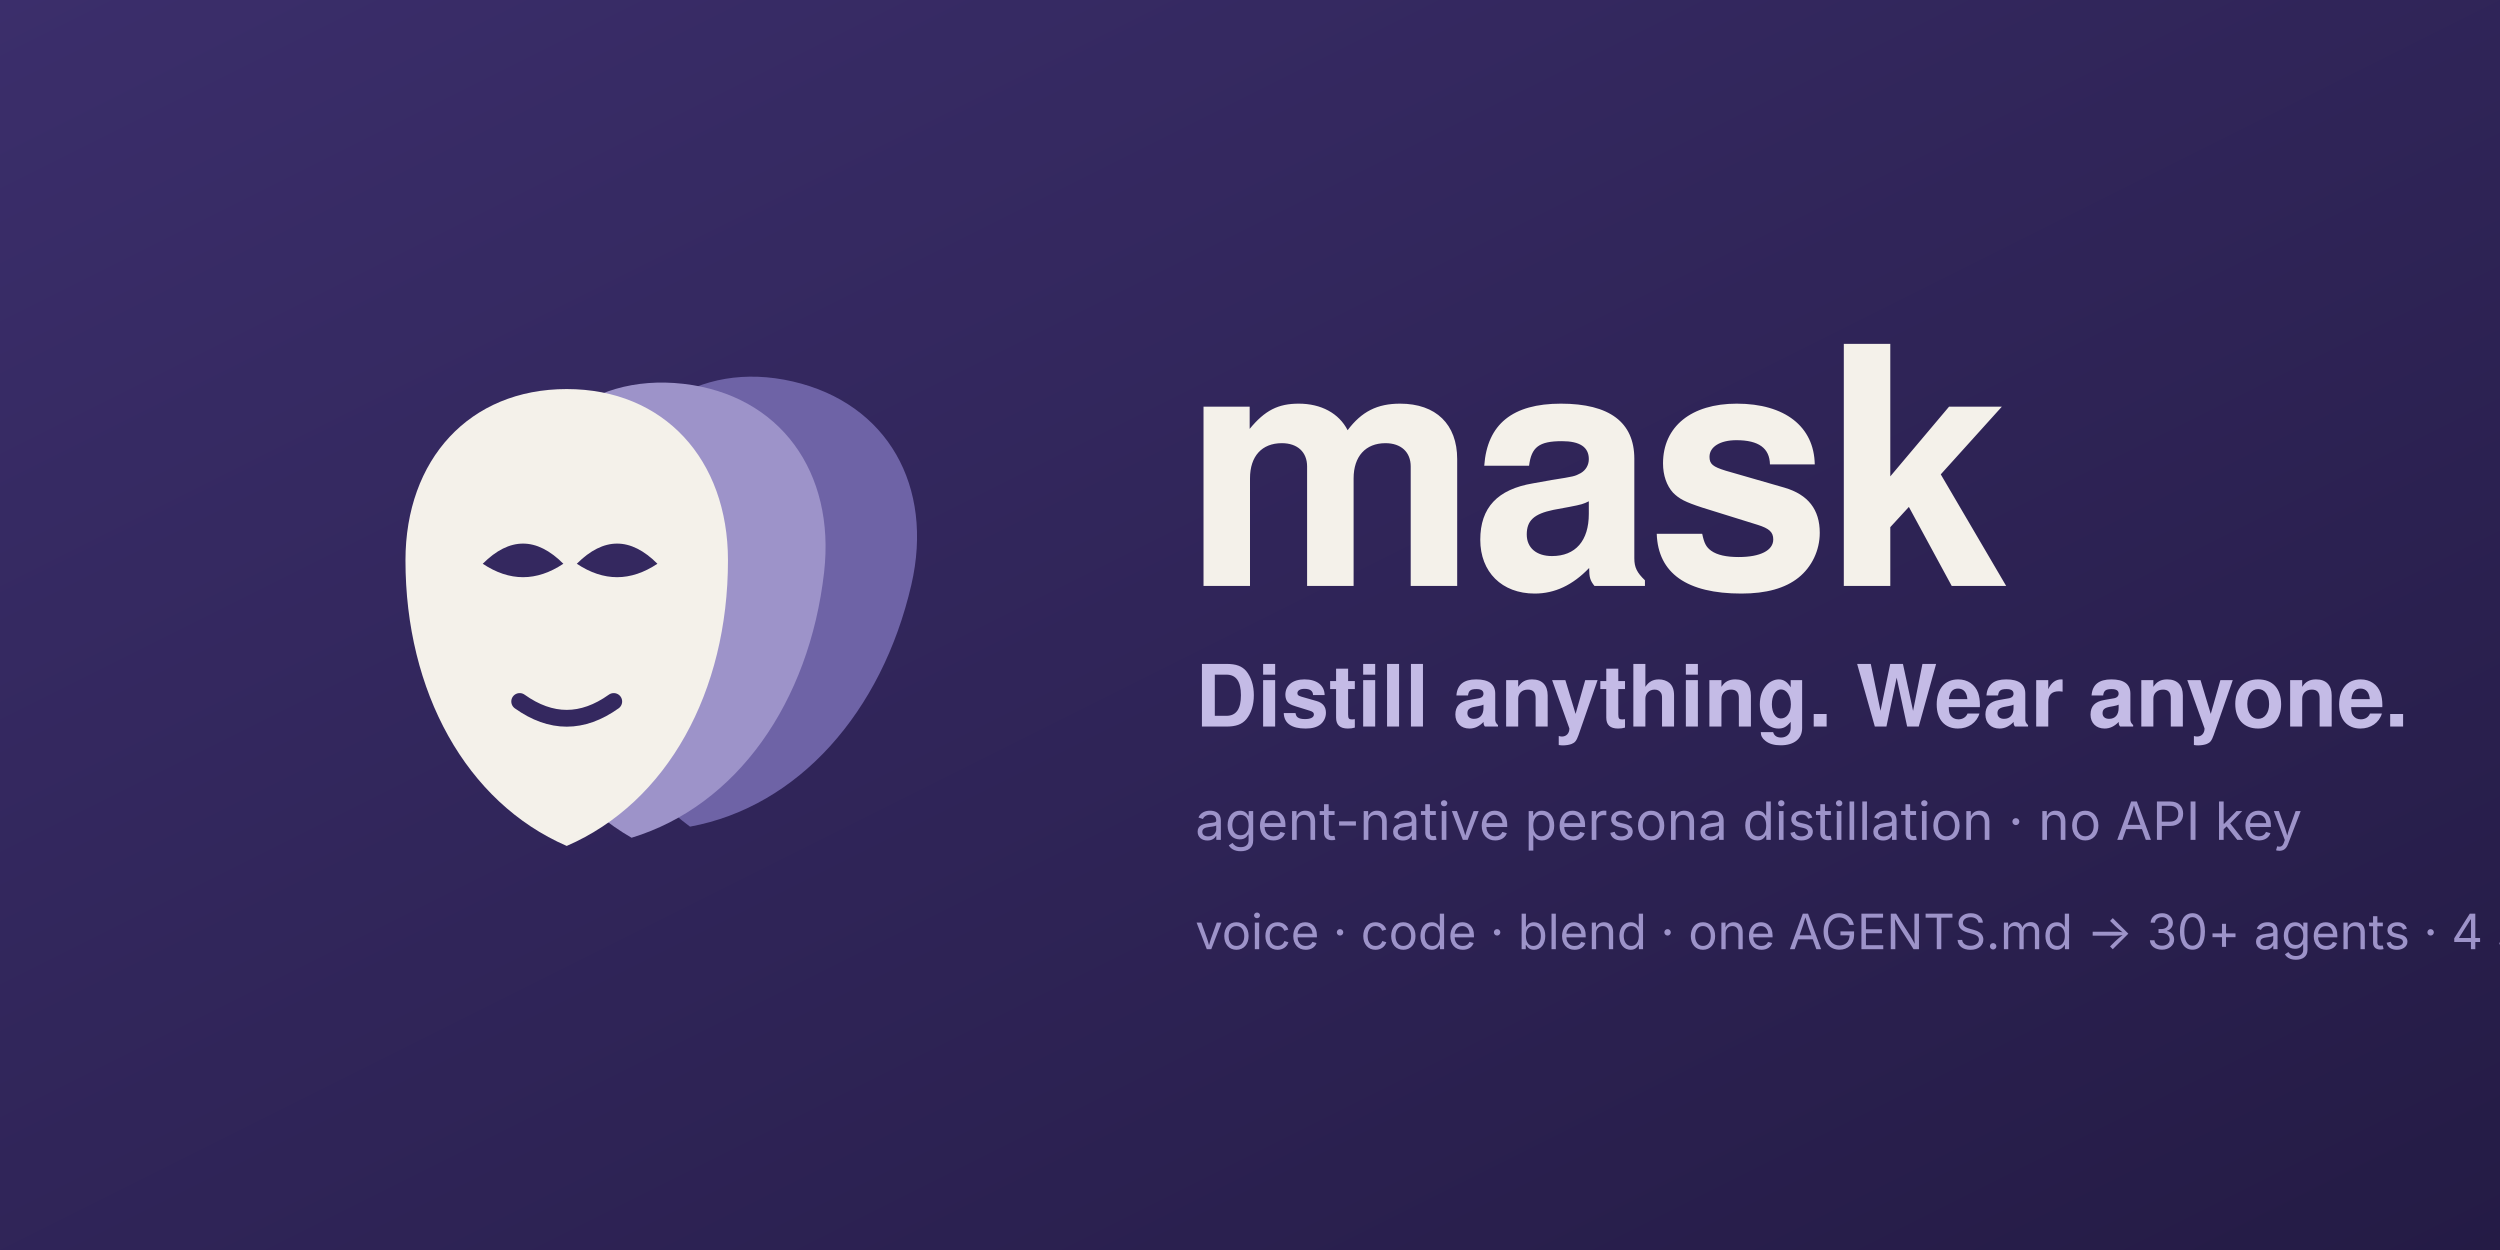
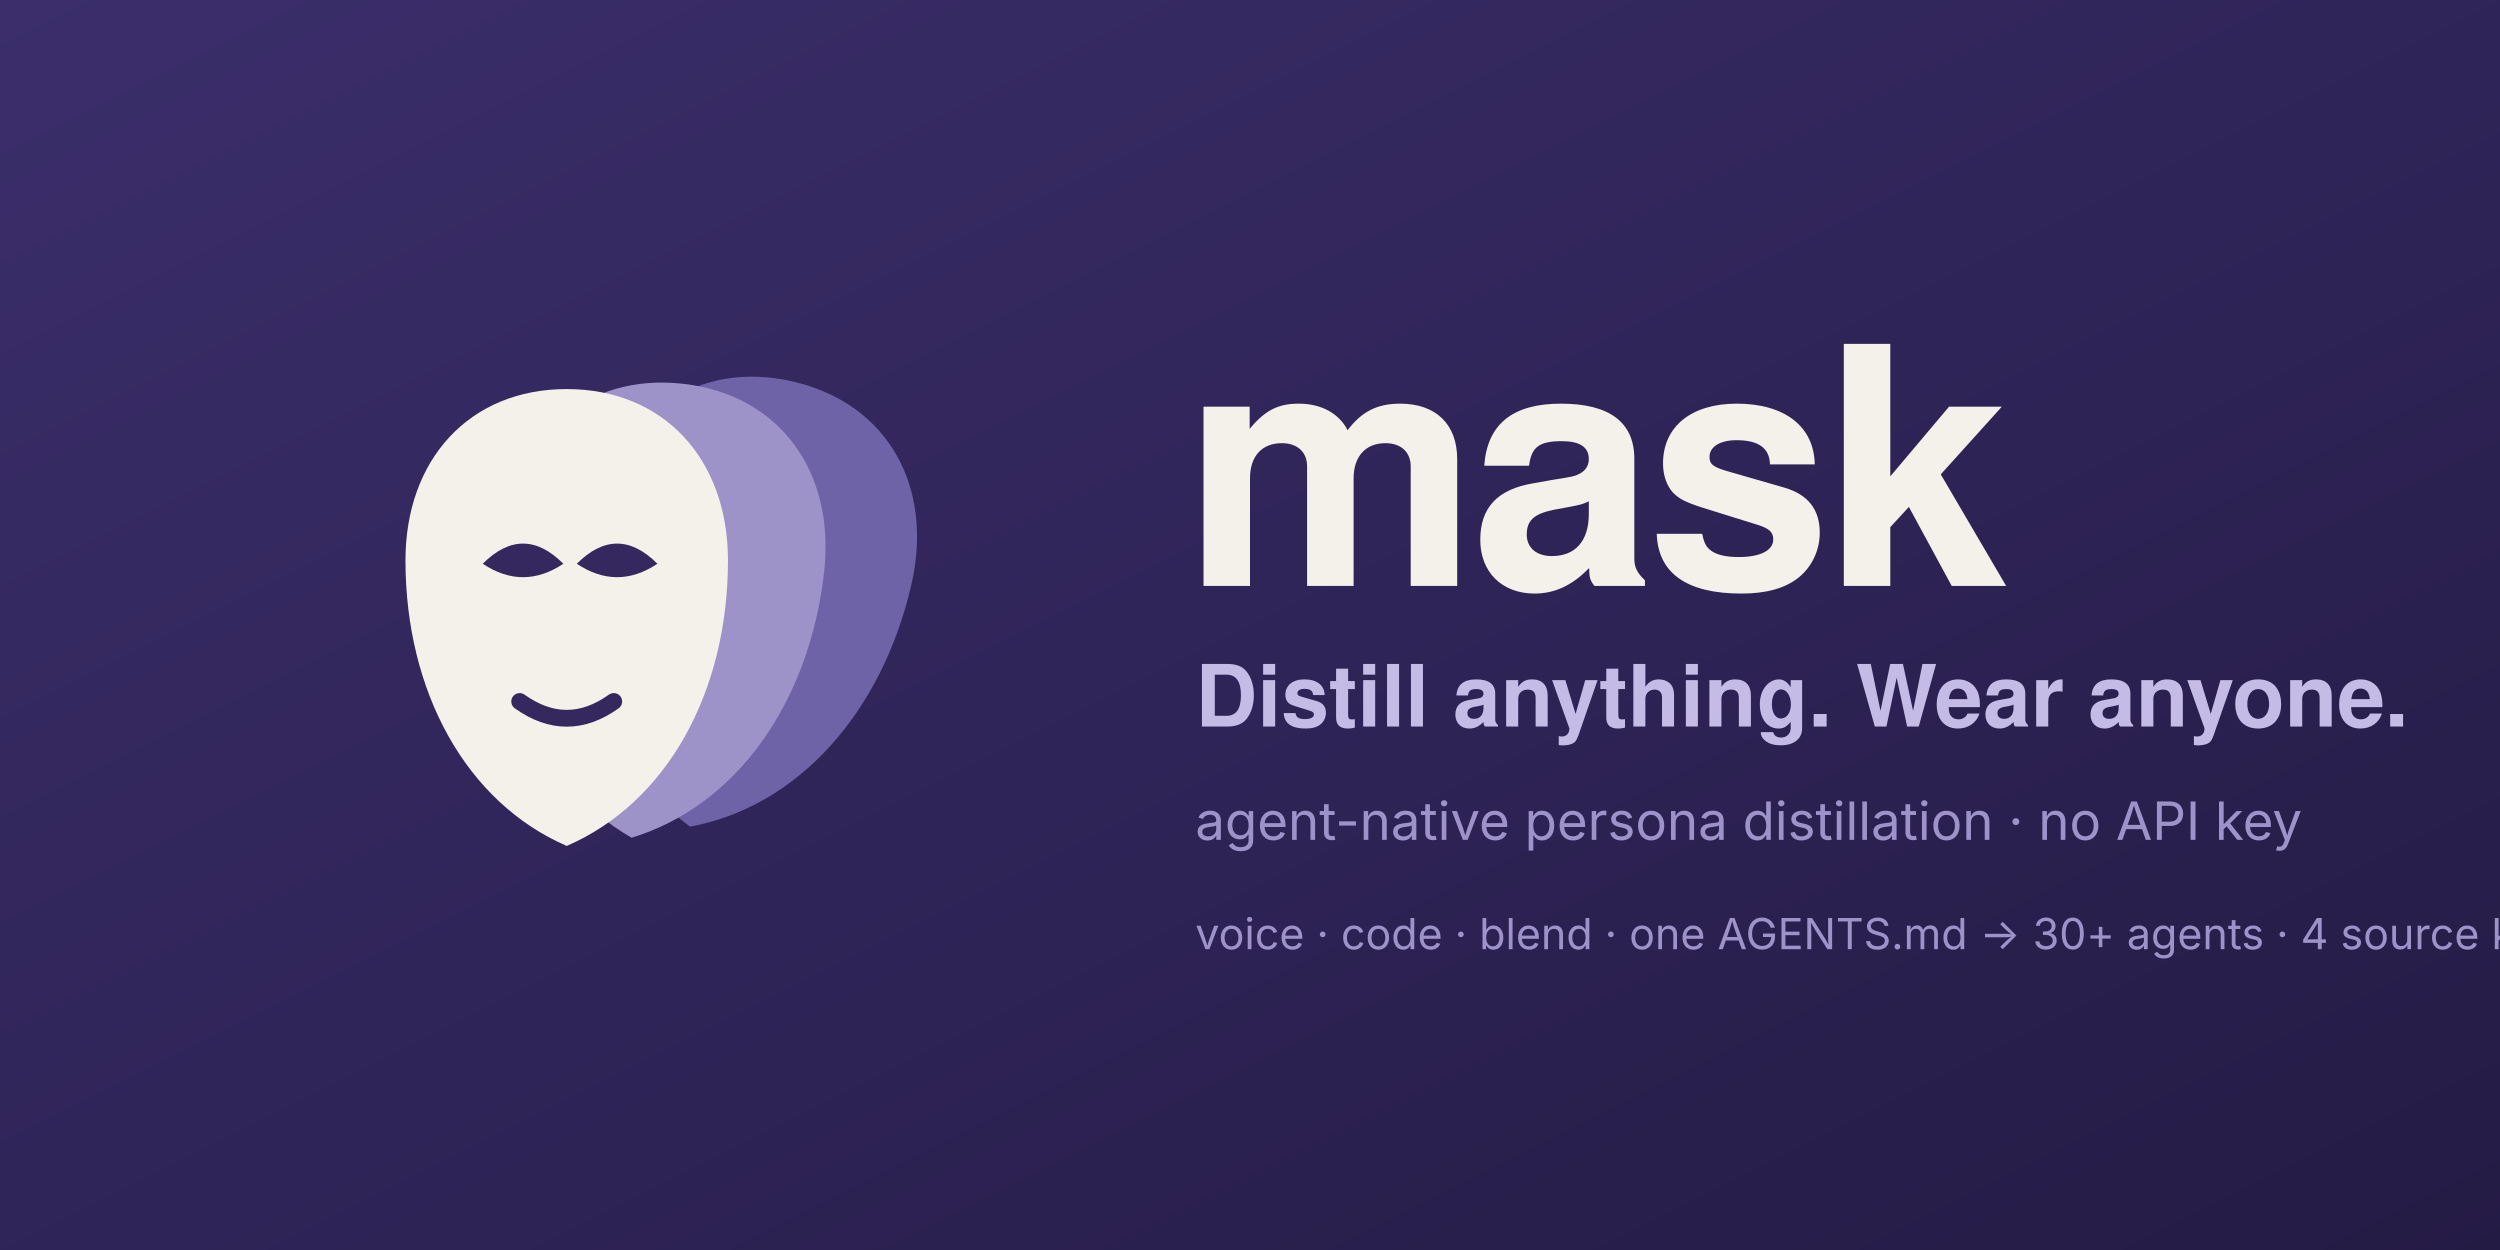
<svg xmlns="http://www.w3.org/2000/svg" width="1280" height="640" viewBox="0 0 1280 640" role="img" aria-label="mask — Distill anything. Wear anyone.">
  <defs>
    <path id="m" d="M256 120 C314 120 352 162 352 222 C352 300 316 366 256 392 C196 366 160 300 160 222 C160 162 198 120 256 120 Z" />
    <linearGradient id="bg" x1="0" y1="0" x2="1" y2="1">
      <stop offset="0" stop-color="#3B2E6B" />
      <stop offset="1" stop-color="#241B45" />
    </linearGradient>
  </defs>
  <rect width="1280" height="640" fill="url(#bg)" />
  <g transform="translate(70 96) scale(0.86)">
    <use href="#m" fill="#6E63A6" transform="translate(104 -8) rotate(13 256 256)" />
    <use href="#m" fill="#9D93C9" transform="translate(54 -4) rotate(6.5 256 256)" />
    <use href="#m" fill="#F4F1EA" />
    <path d="M206 224 q24 -24 48 0 q-24 16 -48 0 Z" fill="#34285F" />
    <path d="M262 224 q24 -24 48 0 q-24 16 -48 0 Z" fill="#34285F" />
    <path d="M228 306 q28 20 56 0" stroke="#34285F" stroke-width="10" fill="none" stroke-linecap="round" />
  </g>
  <g>
    <text x="606" y="300" font-family="'Space Grotesk', Helvetica, Arial, sans-serif" font-size="170" font-weight="700" fill="#F4F1EA" letter-spacing="-4">mask</text>
    <text x="612" y="372" font-family="'Space Grotesk', Helvetica, Arial, sans-serif" font-size="44" font-weight="600" fill="#C4BBE6">Distill anything. Wear anyone.</text>
    <text x="612" y="430" font-family="'Inter', Helvetica, Arial, sans-serif" font-size="27" fill="#9D93C9">agent-native persona distillation · no API key</text>
-     <text x="612" y="486" font-family="'Inter', Helvetica, Arial, sans-serif" font-size="25" fill="#9D93C9">voice · code · blend  ·  one AGENTS.md → 30+ agents  ·  4 source kinds</text>
+     <text x="612" y="486" font-family="'Inter', Helvetica, Arial, sans-serif" font-size="22" textLength="640" lengthAdjust="spacingAndGlyphs" fill="#9D93C9">voice · code · blend  ·  one AGENTS.md → 30+ agents  ·  4 source kinds</text>
  </g>
</svg>
